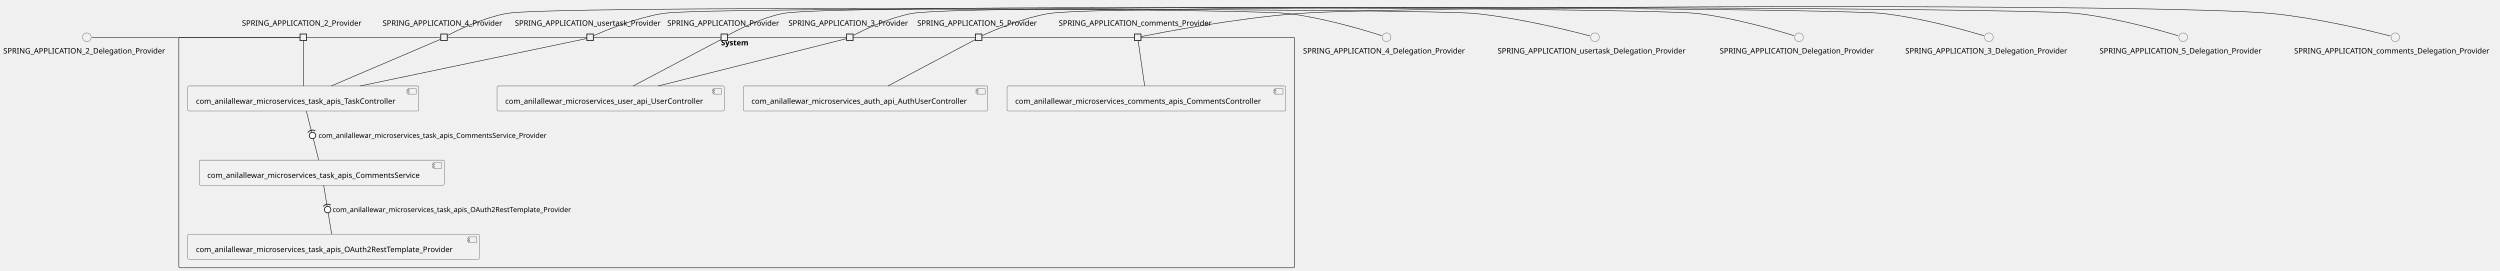
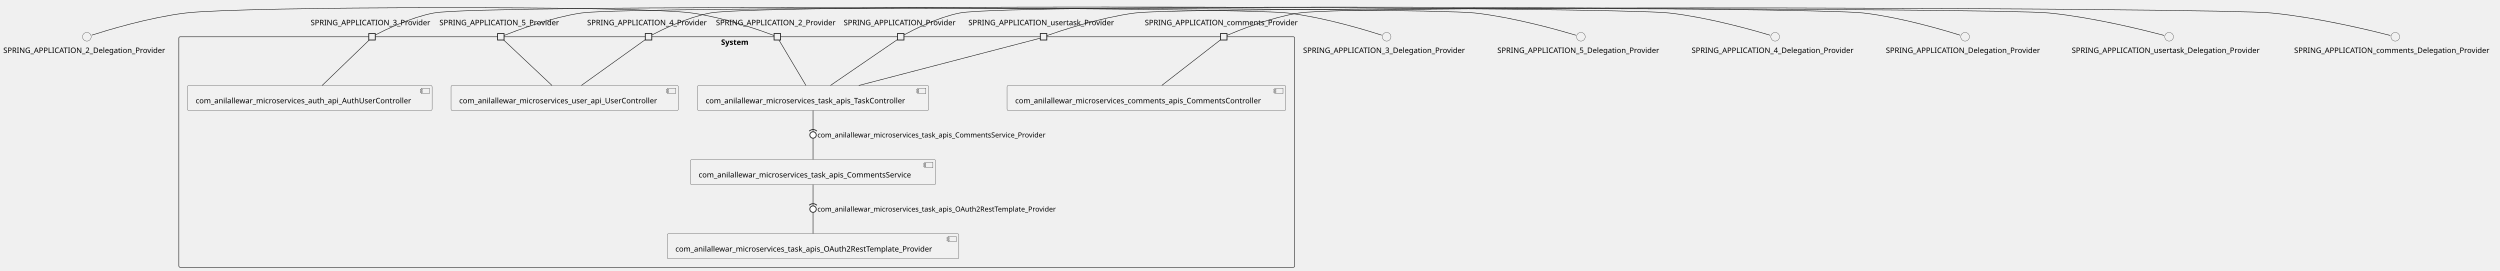
- <svg xmlns="http://www.w3.org/2000/svg" xmlns:xlink="http://www.w3.org/1999/xlink" contentStyleType="text/css" height="500px" preserveAspectRatio="none" style="width:4620px;height:500px;background:#FFFFFF;" version="1.1" viewBox="0 0 4620 500" width="4620px" zoomAndPan="magnify">
+ <svg xmlns="http://www.w3.org/2000/svg" xmlns:xlink="http://www.w3.org/1999/xlink" contentStyleType="text/css" height="499px" preserveAspectRatio="none" style="width:4620px;height:499px;background:#FFFFFF;" version="1.1" viewBox="0 0 4620 499" width="4620px" zoomAndPan="magnify">
  <defs />
  <g>
    <g id="cluster_System">
-       <rect fill="none" height="426" rx="2.5" ry="2.5" style="stroke:#181818;stroke-width:1.0;" width="2062" x="330.5" y="68.87" />
-       <text fill="#000000" font-family="sans-serif" font-size="14" font-weight="bold" lengthAdjust="spacing" textLength="58" x="1332.5" y="83.865">System</text>
+       <rect fill="none" height="426" rx="2.5" ry="2.5" style="stroke:#181818;stroke-width:1.0;" width="2062" x="330.5" y="67.95" />
+       <text fill="#000000" font-family="sans-serif" font-size="14" font-weight="bold" lengthAdjust="spacing" textLength="58" x="1332.5" y="82.945">System</text>
    </g>
    <g id="elem_com_anilallewar_microservices_auth_api_AuthUserController">
-       <a href="anilallewar-microservices-basics-spring-boot.repository#_CdVUivhyEe6-quB7LJP7NA" target="_top" title="anilallewar-microservices-basics-spring-boot.repository#_CdVUivhyEe6-quB7LJP7NA" xlink:actuate="onRequest" xlink:href="anilallewar-microservices-basics-spring-boot.repository#_CdVUivhyEe6-quB7LJP7NA" xlink:show="new" xlink:title="anilallewar-microservices-basics-spring-boot.repository#_CdVUivhyEe6-quB7LJP7NA" xlink:type="simple">
-         <rect fill="#F1F1F1" height="46.297" rx="2.5" ry="2.5" style="stroke:#181818;stroke-width:0.5;" width="452" x="1373.5" y="158.87" />
-         <rect fill="#F1F1F1" height="10" style="stroke:#181818;stroke-width:0.5;" width="15" x="1805.5" y="163.87" />
-         <rect fill="#F1F1F1" height="2" style="stroke:#181818;stroke-width:0.5;" width="4" x="1803.5" y="165.87" />
-         <rect fill="#F1F1F1" height="2" style="stroke:#181818;stroke-width:0.5;" width="4" x="1803.5" y="169.87" />
-         <text fill="#000000" font-family="sans-serif" font-size="14" lengthAdjust="spacing" textLength="412" x="1388.5" y="191.865">com_anilallewar_microservices_auth_api_AuthUserController</text>
+       <a href="anilallewar-microservices-basics-spring-boot.repository#_F6VC8Pk6Ee6Te5o0EQATFg" target="_top" title="anilallewar-microservices-basics-spring-boot.repository#_F6VC8Pk6Ee6Te5o0EQATFg" xlink:actuate="onRequest" xlink:href="anilallewar-microservices-basics-spring-boot.repository#_F6VC8Pk6Ee6Te5o0EQATFg" xlink:show="new" xlink:title="anilallewar-microservices-basics-spring-boot.repository#_F6VC8Pk6Ee6Te5o0EQATFg" xlink:type="simple">
+         <rect fill="#F1F1F1" height="46.297" rx="2.5" ry="2.5" style="stroke:#181818;stroke-width:0.5;" width="452" x="346.5" y="157.95" />
+         <rect fill="#F1F1F1" height="10" style="stroke:#181818;stroke-width:0.5;" width="15" x="778.5" y="162.95" />
+         <rect fill="#F1F1F1" height="2" style="stroke:#181818;stroke-width:0.5;" width="4" x="776.5" y="164.95" />
+         <rect fill="#F1F1F1" height="2" style="stroke:#181818;stroke-width:0.5;" width="4" x="776.5" y="168.95" />
+         <text fill="#000000" font-family="sans-serif" font-size="14" lengthAdjust="spacing" textLength="412" x="361.5" y="190.945">com_anilallewar_microservices_auth_api_AuthUserController</text>
      </a>
    </g>
    <g id="elem_com_anilallewar_microservices_comments_apis_CommentsController">
-       <a href="anilallewar-microservices-basics-spring-boot.repository#_CdVUivhyEe6-quB7LJP7NA" target="_top" title="anilallewar-microservices-basics-spring-boot.repository#_CdVUivhyEe6-quB7LJP7NA" xlink:actuate="onRequest" xlink:href="anilallewar-microservices-basics-spring-boot.repository#_CdVUivhyEe6-quB7LJP7NA" xlink:show="new" xlink:title="anilallewar-microservices-basics-spring-boot.repository#_CdVUivhyEe6-quB7LJP7NA" xlink:type="simple">
-         <rect fill="#F1F1F1" height="46.297" rx="2.5" ry="2.5" style="stroke:#181818;stroke-width:0.5;" width="515" x="1861" y="158.87" />
-         <rect fill="#F1F1F1" height="10" style="stroke:#181818;stroke-width:0.5;" width="15" x="2356" y="163.87" />
-         <rect fill="#F1F1F1" height="2" style="stroke:#181818;stroke-width:0.5;" width="4" x="2354" y="165.87" />
-         <rect fill="#F1F1F1" height="2" style="stroke:#181818;stroke-width:0.5;" width="4" x="2354" y="169.87" />
-         <text fill="#000000" font-family="sans-serif" font-size="14" lengthAdjust="spacing" textLength="475" x="1876" y="191.865">com_anilallewar_microservices_comments_apis_CommentsController</text>
+       <a href="anilallewar-microservices-basics-spring-boot.repository#_F6VC8Pk6Ee6Te5o0EQATFg" target="_top" title="anilallewar-microservices-basics-spring-boot.repository#_F6VC8Pk6Ee6Te5o0EQATFg" xlink:actuate="onRequest" xlink:href="anilallewar-microservices-basics-spring-boot.repository#_F6VC8Pk6Ee6Te5o0EQATFg" xlink:show="new" xlink:title="anilallewar-microservices-basics-spring-boot.repository#_F6VC8Pk6Ee6Te5o0EQATFg" xlink:type="simple">
+         <rect fill="#F1F1F1" height="46.297" rx="2.5" ry="2.5" style="stroke:#181818;stroke-width:0.5;" width="515" x="1861" y="157.95" />
+         <rect fill="#F1F1F1" height="10" style="stroke:#181818;stroke-width:0.5;" width="15" x="2356" y="162.95" />
+         <rect fill="#F1F1F1" height="2" style="stroke:#181818;stroke-width:0.5;" width="4" x="2354" y="164.95" />
+         <rect fill="#F1F1F1" height="2" style="stroke:#181818;stroke-width:0.5;" width="4" x="2354" y="168.95" />
+         <text fill="#000000" font-family="sans-serif" font-size="14" lengthAdjust="spacing" textLength="475" x="1876" y="190.945">com_anilallewar_microservices_comments_apis_CommentsController</text>
      </a>
    </g>
    <g id="elem_com_anilallewar_microservices_task_apis_CommentsService">
-       <a href="anilallewar-microservices-basics-spring-boot.repository#_CdVUivhyEe6-quB7LJP7NA" target="_top" title="anilallewar-microservices-basics-spring-boot.repository#_CdVUivhyEe6-quB7LJP7NA" xlink:actuate="onRequest" xlink:href="anilallewar-microservices-basics-spring-boot.repository#_CdVUivhyEe6-quB7LJP7NA" xlink:show="new" xlink:title="anilallewar-microservices-basics-spring-boot.repository#_CdVUivhyEe6-quB7LJP7NA" xlink:type="simple">
-         <rect fill="#F1F1F1" height="46.297" rx="2.5" ry="2.5" style="stroke:#181818;stroke-width:0.5;" width="453" x="368" y="295.87" />
-         <rect fill="#F1F1F1" height="10" style="stroke:#181818;stroke-width:0.5;" width="15" x="801" y="300.87" />
-         <rect fill="#F1F1F1" height="2" style="stroke:#181818;stroke-width:0.5;" width="4" x="799" y="302.87" />
-         <rect fill="#F1F1F1" height="2" style="stroke:#181818;stroke-width:0.5;" width="4" x="799" y="306.87" />
-         <text fill="#000000" font-family="sans-serif" font-size="14" lengthAdjust="spacing" textLength="413" x="383" y="328.865">com_anilallewar_microservices_task_apis_CommentsService</text>
+       <a href="anilallewar-microservices-basics-spring-boot.repository#_F6VC8Pk6Ee6Te5o0EQATFg" target="_top" title="anilallewar-microservices-basics-spring-boot.repository#_F6VC8Pk6Ee6Te5o0EQATFg" xlink:actuate="onRequest" xlink:href="anilallewar-microservices-basics-spring-boot.repository#_F6VC8Pk6Ee6Te5o0EQATFg" xlink:show="new" xlink:title="anilallewar-microservices-basics-spring-boot.repository#_F6VC8Pk6Ee6Te5o0EQATFg" xlink:type="simple">
+         <rect fill="#F1F1F1" height="46.297" rx="2.5" ry="2.5" style="stroke:#181818;stroke-width:0.5;" width="453" x="1276" y="294.95" />
+         <rect fill="#F1F1F1" height="10" style="stroke:#181818;stroke-width:0.5;" width="15" x="1709" y="299.95" />
+         <rect fill="#F1F1F1" height="2" style="stroke:#181818;stroke-width:0.5;" width="4" x="1707" y="301.95" />
+         <rect fill="#F1F1F1" height="2" style="stroke:#181818;stroke-width:0.5;" width="4" x="1707" y="305.95" />
+         <text fill="#000000" font-family="sans-serif" font-size="14" lengthAdjust="spacing" textLength="413" x="1291" y="327.945">com_anilallewar_microservices_task_apis_CommentsService</text>
      </a>
    </g>
    <g id="elem_com_anilallewar_microservices_task_apis_OAuth2RestTemplate_Provider">
-       <a href="anilallewar-microservices-basics-spring-boot.repository#_CdVUivhyEe6-quB7LJP7NA" target="_top" title="anilallewar-microservices-basics-spring-boot.repository#_CdVUivhyEe6-quB7LJP7NA" xlink:actuate="onRequest" xlink:href="anilallewar-microservices-basics-spring-boot.repository#_CdVUivhyEe6-quB7LJP7NA" xlink:show="new" xlink:title="anilallewar-microservices-basics-spring-boot.repository#_CdVUivhyEe6-quB7LJP7NA" xlink:type="simple">
-         <rect fill="#F1F1F1" height="46.297" rx="2.5" ry="2.5" style="stroke:#181818;stroke-width:0.5;" width="539" x="347" y="432.87" />
-         <rect fill="#F1F1F1" height="10" style="stroke:#181818;stroke-width:0.5;" width="15" x="866" y="437.87" />
-         <rect fill="#F1F1F1" height="2" style="stroke:#181818;stroke-width:0.5;" width="4" x="864" y="439.87" />
-         <rect fill="#F1F1F1" height="2" style="stroke:#181818;stroke-width:0.5;" width="4" x="864" y="443.87" />
-         <text fill="#000000" font-family="sans-serif" font-size="14" lengthAdjust="spacing" textLength="499" x="362" y="465.865">com_anilallewar_microservices_task_apis_OAuth2RestTemplate_Provider</text>
+       <a href="anilallewar-microservices-basics-spring-boot.repository#_F6VC8Pk6Ee6Te5o0EQATFg" target="_top" title="anilallewar-microservices-basics-spring-boot.repository#_F6VC8Pk6Ee6Te5o0EQATFg" xlink:actuate="onRequest" xlink:href="anilallewar-microservices-basics-spring-boot.repository#_F6VC8Pk6Ee6Te5o0EQATFg" xlink:show="new" xlink:title="anilallewar-microservices-basics-spring-boot.repository#_F6VC8Pk6Ee6Te5o0EQATFg" xlink:type="simple">
+         <rect fill="#F1F1F1" height="46.297" rx="2.5" ry="2.5" style="stroke:#181818;stroke-width:0.5;" width="539" x="1233" y="431.95" />
+         <rect fill="#F1F1F1" height="10" style="stroke:#181818;stroke-width:0.5;" width="15" x="1752" y="436.95" />
+         <rect fill="#F1F1F1" height="2" style="stroke:#181818;stroke-width:0.5;" width="4" x="1750" y="438.95" />
+         <rect fill="#F1F1F1" height="2" style="stroke:#181818;stroke-width:0.5;" width="4" x="1750" y="442.95" />
+         <text fill="#000000" font-family="sans-serif" font-size="14" lengthAdjust="spacing" textLength="499" x="1248" y="464.945">com_anilallewar_microservices_task_apis_OAuth2RestTemplate_Provider</text>
      </a>
    </g>
    <g id="elem_com_anilallewar_microservices_task_apis_TaskController">
-       <a href="anilallewar-microservices-basics-spring-boot.repository#_CdVUivhyEe6-quB7LJP7NA" target="_top" title="anilallewar-microservices-basics-spring-boot.repository#_CdVUivhyEe6-quB7LJP7NA" xlink:actuate="onRequest" xlink:href="anilallewar-microservices-basics-spring-boot.repository#_CdVUivhyEe6-quB7LJP7NA" xlink:show="new" xlink:title="anilallewar-microservices-basics-spring-boot.repository#_CdVUivhyEe6-quB7LJP7NA" xlink:type="simple">
-         <rect fill="#F1F1F1" height="46.297" rx="2.5" ry="2.5" style="stroke:#181818;stroke-width:0.5;" width="427" x="347" y="158.87" />
-         <rect fill="#F1F1F1" height="10" style="stroke:#181818;stroke-width:0.5;" width="15" x="754" y="163.87" />
-         <rect fill="#F1F1F1" height="2" style="stroke:#181818;stroke-width:0.5;" width="4" x="752" y="165.87" />
-         <rect fill="#F1F1F1" height="2" style="stroke:#181818;stroke-width:0.5;" width="4" x="752" y="169.87" />
-         <text fill="#000000" font-family="sans-serif" font-size="14" lengthAdjust="spacing" textLength="387" x="362" y="191.865">com_anilallewar_microservices_task_apis_TaskController</text>
+       <a href="anilallewar-microservices-basics-spring-boot.repository#_F6VC8Pk6Ee6Te5o0EQATFg" target="_top" title="anilallewar-microservices-basics-spring-boot.repository#_F6VC8Pk6Ee6Te5o0EQATFg" xlink:actuate="onRequest" xlink:href="anilallewar-microservices-basics-spring-boot.repository#_F6VC8Pk6Ee6Te5o0EQATFg" xlink:show="new" xlink:title="anilallewar-microservices-basics-spring-boot.repository#_F6VC8Pk6Ee6Te5o0EQATFg" xlink:type="simple">
+         <rect fill="#F1F1F1" height="46.297" rx="2.5" ry="2.5" style="stroke:#181818;stroke-width:0.5;" width="427" x="1289" y="157.95" />
+         <rect fill="#F1F1F1" height="10" style="stroke:#181818;stroke-width:0.5;" width="15" x="1696" y="162.95" />
+         <rect fill="#F1F1F1" height="2" style="stroke:#181818;stroke-width:0.5;" width="4" x="1694" y="164.95" />
+         <rect fill="#F1F1F1" height="2" style="stroke:#181818;stroke-width:0.5;" width="4" x="1694" y="168.95" />
+         <text fill="#000000" font-family="sans-serif" font-size="14" lengthAdjust="spacing" textLength="387" x="1304" y="190.945">com_anilallewar_microservices_task_apis_TaskController</text>
      </a>
    </g>
    <g id="elem_com_anilallewar_microservices_user_api_UserController">
-       <a href="anilallewar-microservices-basics-spring-boot.repository#_CdVUivhyEe6-quB7LJP7NA" target="_top" title="anilallewar-microservices-basics-spring-boot.repository#_CdVUivhyEe6-quB7LJP7NA" xlink:actuate="onRequest" xlink:href="anilallewar-microservices-basics-spring-boot.repository#_CdVUivhyEe6-quB7LJP7NA" xlink:show="new" xlink:title="anilallewar-microservices-basics-spring-boot.repository#_CdVUivhyEe6-quB7LJP7NA" xlink:type="simple">
-         <rect fill="#F1F1F1" height="46.297" rx="2.5" ry="2.5" style="stroke:#181818;stroke-width:0.5;" width="420" x="918.5" y="158.87" />
-         <rect fill="#F1F1F1" height="10" style="stroke:#181818;stroke-width:0.5;" width="15" x="1318.5" y="163.87" />
-         <rect fill="#F1F1F1" height="2" style="stroke:#181818;stroke-width:0.5;" width="4" x="1316.5" y="165.87" />
-         <rect fill="#F1F1F1" height="2" style="stroke:#181818;stroke-width:0.5;" width="4" x="1316.5" y="169.87" />
-         <text fill="#000000" font-family="sans-serif" font-size="14" lengthAdjust="spacing" textLength="380" x="933.5" y="191.865">com_anilallewar_microservices_user_api_UserController</text>
+       <a href="anilallewar-microservices-basics-spring-boot.repository#_F6VC8Pk6Ee6Te5o0EQATFg" target="_top" title="anilallewar-microservices-basics-spring-boot.repository#_F6VC8Pk6Ee6Te5o0EQATFg" xlink:actuate="onRequest" xlink:href="anilallewar-microservices-basics-spring-boot.repository#_F6VC8Pk6Ee6Te5o0EQATFg" xlink:show="new" xlink:title="anilallewar-microservices-basics-spring-boot.repository#_F6VC8Pk6Ee6Te5o0EQATFg" xlink:type="simple">
+         <rect fill="#F1F1F1" height="46.297" rx="2.5" ry="2.5" style="stroke:#181818;stroke-width:0.5;" width="420" x="833.5" y="157.95" />
+         <rect fill="#F1F1F1" height="10" style="stroke:#181818;stroke-width:0.5;" width="15" x="1233.5" y="162.95" />
+         <rect fill="#F1F1F1" height="2" style="stroke:#181818;stroke-width:0.5;" width="4" x="1231.5" y="164.95" />
+         <rect fill="#F1F1F1" height="2" style="stroke:#181818;stroke-width:0.5;" width="4" x="1231.5" y="168.95" />
+         <text fill="#000000" font-family="sans-serif" font-size="14" lengthAdjust="spacing" textLength="380" x="848.5" y="190.945">com_anilallewar_microservices_user_api_UserController</text>
      </a>
    </g>
-     <text fill="#000000" font-family="sans-serif" font-size="14" lengthAdjust="spacing" textLength="227" x="447" y="47.568">SPRING_APPLICATION_2_Provider</text>
-     <rect fill="#F1F1F1" height="12" style="stroke:#181818;stroke-width:1.5;" width="12" x="554.5" y="62.87" />
-     <text fill="#000000" font-family="sans-serif" font-size="14" lengthAdjust="spacing" textLength="227" x="1457" y="47.568">SPRING_APPLICATION_3_Provider</text>
-     <rect fill="#F1F1F1" height="12" style="stroke:#181818;stroke-width:1.5;" width="12" x="1564.5" y="62.87" />
-     <text fill="#000000" font-family="sans-serif" font-size="14" lengthAdjust="spacing" textLength="227" x="707" y="47.568">SPRING_APPLICATION_4_Provider</text>
-     <rect fill="#F1F1F1" height="12" style="stroke:#181818;stroke-width:1.5;" width="12" x="814.5" y="62.87" />
-     <text fill="#000000" font-family="sans-serif" font-size="14" lengthAdjust="spacing" textLength="227" x="1695" y="47.568">SPRING_APPLICATION_5_Provider</text>
-     <rect fill="#F1F1F1" height="12" style="stroke:#181818;stroke-width:1.5;" width="12" x="1802.5" y="62.87" />
-     <text fill="#000000" font-family="sans-serif" font-size="14" lengthAdjust="spacing" textLength="211" x="1233" y="47.568">SPRING_APPLICATION_Provider</text>
-     <rect fill="#F1F1F1" height="12" style="stroke:#181818;stroke-width:1.5;" width="12" x="1332.5" y="62.87" />
-     <text fill="#000000" font-family="sans-serif" font-size="14" lengthAdjust="spacing" textLength="292" x="1956.5" y="47.568">SPRING_APPLICATION_comments_Provider</text>
-     <rect fill="#F1F1F1" height="12" style="stroke:#181818;stroke-width:1.5;" width="12" x="2096.5" y="62.87" />
-     <text fill="#000000" font-family="sans-serif" font-size="14" lengthAdjust="spacing" textLength="278" x="951.5" y="47.568">SPRING_APPLICATION_usertask_Provider</text>
-     <rect fill="#F1F1F1" height="12" style="stroke:#181818;stroke-width:1.5;" width="12" x="1084.5" y="62.87" />
+     <text fill="#000000" font-family="sans-serif" font-size="14" lengthAdjust="spacing" textLength="227" x="1323" y="46.648">SPRING_APPLICATION_2_Provider</text>
+     <rect fill="#F1F1F1" height="12" style="stroke:#181818;stroke-width:1.5;" width="12" x="1430.5" y="61.95" />
+     <text fill="#000000" font-family="sans-serif" font-size="14" lengthAdjust="spacing" textLength="227" x="574" y="46.648">SPRING_APPLICATION_3_Provider</text>
+     <rect fill="#F1F1F1" height="12" style="stroke:#181818;stroke-width:1.5;" width="12" x="681.5" y="61.95" />
+     <text fill="#000000" font-family="sans-serif" font-size="14" lengthAdjust="spacing" textLength="227" x="1085" y="46.648">SPRING_APPLICATION_4_Provider</text>
+     <rect fill="#F1F1F1" height="12" style="stroke:#181818;stroke-width:1.5;" width="12" x="1192.5" y="61.95" />
+     <text fill="#000000" font-family="sans-serif" font-size="14" lengthAdjust="spacing" textLength="227" x="812" y="46.648">SPRING_APPLICATION_5_Provider</text>
+     <rect fill="#F1F1F1" height="12" style="stroke:#181818;stroke-width:1.5;" width="12" x="919.5" y="61.95" />
+     <text fill="#000000" font-family="sans-serif" font-size="14" lengthAdjust="spacing" textLength="211" x="1559" y="46.648">SPRING_APPLICATION_Provider</text>
+     <rect fill="#F1F1F1" height="12" style="stroke:#181818;stroke-width:1.5;" width="12" x="1658.5" y="61.95" />
+     <text fill="#000000" font-family="sans-serif" font-size="14" lengthAdjust="spacing" textLength="292" x="2115.5" y="46.648">SPRING_APPLICATION_comments_Provider</text>
+     <rect fill="#F1F1F1" height="12" style="stroke:#181818;stroke-width:1.5;" width="12" x="2255.5" y="61.95" />
+     <text fill="#000000" font-family="sans-serif" font-size="14" lengthAdjust="spacing" textLength="278" x="1789.5" y="46.648">SPRING_APPLICATION_usertask_Provider</text>
+     <rect fill="#F1F1F1" height="12" style="stroke:#181818;stroke-width:1.5;" width="12" x="1922.5" y="61.95" />
    <g id="elem_SPRING_APPLICATION_2_Delegation_Provider">
-       <ellipse cx="160.5" cy="68.87" fill="#F1F1F1" rx="8" ry="8" style="stroke:#181818;stroke-width:0.5;" />
-       <text fill="#000000" font-family="sans-serif" font-size="14" lengthAdjust="spacing" textLength="309" x="6" y="98.865">SPRING_APPLICATION_2_Delegation_Provider</text>
+       <ellipse cx="160.5" cy="67.95" fill="#F1F1F1" rx="8" ry="8" style="stroke:#181818;stroke-width:0.5;" />
+       <text fill="#000000" font-family="sans-serif" font-size="14" lengthAdjust="spacing" textLength="309" x="6" y="97.945">SPRING_APPLICATION_2_Delegation_Provider</text>
    </g>
    <g id="elem_SPRING_APPLICATION_3_Delegation_Provider">
-       <ellipse cx="3675.5" cy="68.87" fill="#F1F1F1" rx="8" ry="8" style="stroke:#181818;stroke-width:0.5;" />
-       <text fill="#000000" font-family="sans-serif" font-size="14" lengthAdjust="spacing" textLength="309" x="3521" y="98.865">SPRING_APPLICATION_3_Delegation_Provider</text>
+       <ellipse cx="2562.5" cy="67.95" fill="#F1F1F1" rx="8" ry="8" style="stroke:#181818;stroke-width:0.5;" />
+       <text fill="#000000" font-family="sans-serif" font-size="14" lengthAdjust="spacing" textLength="309" x="2408" y="97.945">SPRING_APPLICATION_3_Delegation_Provider</text>
    </g>
    <g id="elem_SPRING_APPLICATION_4_Delegation_Provider">
-       <ellipse cx="2562.5" cy="68.87" fill="#F1F1F1" rx="8" ry="8" style="stroke:#181818;stroke-width:0.5;" />
-       <text fill="#000000" font-family="sans-serif" font-size="14" lengthAdjust="spacing" textLength="309" x="2408" y="98.865">SPRING_APPLICATION_4_Delegation_Provider</text>
+       <ellipse cx="3280.5" cy="67.95" fill="#F1F1F1" rx="8" ry="8" style="stroke:#181818;stroke-width:0.5;" />
+       <text fill="#000000" font-family="sans-serif" font-size="14" lengthAdjust="spacing" textLength="309" x="3126" y="97.945">SPRING_APPLICATION_4_Delegation_Provider</text>
    </g>
    <g id="elem_SPRING_APPLICATION_5_Delegation_Provider">
-       <ellipse cx="4034.5" cy="68.87" fill="#F1F1F1" rx="8" ry="8" style="stroke:#181818;stroke-width:0.5;" />
-       <text fill="#000000" font-family="sans-serif" font-size="14" lengthAdjust="spacing" textLength="309" x="3880" y="98.865">SPRING_APPLICATION_5_Delegation_Provider</text>
+       <ellipse cx="2921.5" cy="67.95" fill="#F1F1F1" rx="8" ry="8" style="stroke:#181818;stroke-width:0.5;" />
+       <text fill="#000000" font-family="sans-serif" font-size="14" lengthAdjust="spacing" textLength="309" x="2767" y="97.945">SPRING_APPLICATION_5_Delegation_Provider</text>
    </g>
    <g id="elem_SPRING_APPLICATION_Delegation_Provider">
-       <ellipse cx="3324.5" cy="68.87" fill="#F1F1F1" rx="8" ry="8" style="stroke:#181818;stroke-width:0.5;" />
-       <text fill="#000000" font-family="sans-serif" font-size="14" lengthAdjust="spacing" textLength="293" x="3178" y="98.865">SPRING_APPLICATION_Delegation_Provider</text>
+       <ellipse cx="3631.5" cy="67.95" fill="#F1F1F1" rx="8" ry="8" style="stroke:#181818;stroke-width:0.5;" />
+       <text fill="#000000" font-family="sans-serif" font-size="14" lengthAdjust="spacing" textLength="293" x="3485" y="97.945">SPRING_APPLICATION_Delegation_Provider</text>
    </g>
    <g id="elem_SPRING_APPLICATION_comments_Delegation_Provider">
-       <ellipse cx="4426.5" cy="68.87" fill="#F1F1F1" rx="8" ry="8" style="stroke:#181818;stroke-width:0.5;" />
-       <text fill="#000000" font-family="sans-serif" font-size="14" lengthAdjust="spacing" textLength="374" x="4239.5" y="98.865">SPRING_APPLICATION_comments_Delegation_Provider</text>
+       <ellipse cx="4426.5" cy="67.95" fill="#F1F1F1" rx="8" ry="8" style="stroke:#181818;stroke-width:0.5;" />
+       <text fill="#000000" font-family="sans-serif" font-size="14" lengthAdjust="spacing" textLength="374" x="4239.5" y="97.945">SPRING_APPLICATION_comments_Delegation_Provider</text>
    </g>
    <g id="elem_SPRING_APPLICATION_usertask_Delegation_Provider">
-       <ellipse cx="2947.5" cy="68.87" fill="#F1F1F1" rx="8" ry="8" style="stroke:#181818;stroke-width:0.5;" />
-       <text fill="#000000" font-family="sans-serif" font-size="14" lengthAdjust="spacing" textLength="360" x="2767.5" y="98.865">SPRING_APPLICATION_usertask_Delegation_Provider</text>
+       <ellipse cx="4008.5" cy="67.95" fill="#F1F1F1" rx="8" ry="8" style="stroke:#181818;stroke-width:0.5;" />
+       <text fill="#000000" font-family="sans-serif" font-size="14" lengthAdjust="spacing" textLength="360" x="3828.5" y="97.945">SPRING_APPLICATION_usertask_Delegation_Provider</text>
    </g>
    <g id="link_SPRING_APPLICATION_2_Delegation_Provider_SPRING_APPLICATION_2_Provider">
-       <path d="M169.81,68.87 C222.73,68.87 511.66,68.87 554.25,68.87 " fill="none" id="SPRING_APPLICATION_2_Delegation_Provider-SPRING_APPLICATION_2_Provider" style="stroke:#181818;stroke-width:1.0;" />
+       <path d="M169.53,64.98 C195.97,56.46 275.68,32.03 344,23.95 C447.06,11.77 1175.17,9.94 1278,23.95 C1338.84,32.24 1409.28,57.64 1430.29,65.56 " fill="none" id="SPRING_APPLICATION_2_Delegation_Provider-SPRING_APPLICATION_2_Provider" style="stroke:#181818;stroke-width:1.0;" />
    </g>
    <g id="link_SPRING_APPLICATION_2_Provider_com_anilallewar_microservices_task_apis_TaskController">
-       <path d="M560.5,74.93 C560.5,89.52 560.5,132.33 560.5,158.85 " fill="none" id="SPRING_APPLICATION_2_Provider-com_anilallewar_microservices_task_apis_TaskController" style="stroke:#181818;stroke-width:1.0;" />
+       <path d="M1439.51,74.01 C1448.18,88.6 1473.64,131.41 1489.41,157.93 " fill="none" id="SPRING_APPLICATION_2_Provider-com_anilallewar_microservices_task_apis_TaskController" style="stroke:#181818;stroke-width:1.0;" />
    </g>
    <g id="link_SPRING_APPLICATION_3_Delegation_Provider_SPRING_APPLICATION_3_Provider">
-       <path d="M3666.22,66.02 C3638.27,57.61 3552.32,32.98 3479,24.87 C3379.94,13.91 1782.99,6.69 1685,24.87 C1641.66,32.91 1593.55,56.72 1576.72,65.53 " fill="none" id="SPRING_APPLICATION_3_Delegation_Provider-SPRING_APPLICATION_3_Provider" style="stroke:#181818;stroke-width:1.0;" />
+       <path d="M2553.47,64.98 C2527.03,56.46 2447.32,32.03 2379,23.95 C2291.99,13.66 888.14,7.97 802,23.95 C758.66,31.99 710.55,55.8 693.72,64.61 " fill="none" id="SPRING_APPLICATION_3_Delegation_Provider-SPRING_APPLICATION_3_Provider" style="stroke:#181818;stroke-width:1.0;" />
    </g>
-     <g id="link_SPRING_APPLICATION_3_Provider_com_anilallewar_microservices_user_api_UserController">
-       <path d="M1564.25,71.44 C1527.05,80.78 1332.47,129.65 1216.27,158.83 " fill="none" id="SPRING_APPLICATION_3_Provider-com_anilallewar_microservices_user_api_UserController" style="stroke:#181818;stroke-width:1.0;" />
+     <g id="link_SPRING_APPLICATION_3_Provider_com_anilallewar_microservices_auth_api_AuthUserController">
+       <path d="M682.26,74.01 C667.14,88.6 622.79,131.41 595.31,157.93 " fill="none" id="SPRING_APPLICATION_3_Provider-com_anilallewar_microservices_auth_api_AuthUserController" style="stroke:#181818;stroke-width:1.0;" />
    </g>
    <g id="link_SPRING_APPLICATION_4_Delegation_Provider_SPRING_APPLICATION_4_Provider">
-       <path d="M2553.47,65.9 C2527.03,57.38 2447.32,32.95 2379,24.87 C2299.39,15.46 1014.84,10.36 936,24.87 C892.1,32.95 843.29,56.95 826.53,65.66 " fill="none" id="SPRING_APPLICATION_4_Delegation_Provider-SPRING_APPLICATION_4_Provider" style="stroke:#181818;stroke-width:1.0;" />
+       <path d="M3271.22,65.1 C3243.27,56.69 3157.32,32.06 3084,23.95 C2986.21,13.14 1409.74,6 1313,23.95 C1269.66,31.99 1221.55,55.8 1204.72,64.61 " fill="none" id="SPRING_APPLICATION_4_Delegation_Provider-SPRING_APPLICATION_4_Provider" style="stroke:#181818;stroke-width:1.0;" />
    </g>
-     <g id="link_SPRING_APPLICATION_4_Provider_com_anilallewar_microservices_task_apis_TaskController">
-       <path d="M814.07,72.61 C786.66,84.32 677.95,130.73 612.09,158.84 " fill="none" id="SPRING_APPLICATION_4_Provider-com_anilallewar_microservices_task_apis_TaskController" style="stroke:#181818;stroke-width:1.0;" />
+     <g id="link_SPRING_APPLICATION_4_Provider_com_anilallewar_microservices_user_api_UserController">
+       <path d="M1192.23,73.44 C1172.69,87.43 1111.95,130.93 1074.41,157.81 " fill="none" id="SPRING_APPLICATION_4_Provider-com_anilallewar_microservices_user_api_UserController" style="stroke:#181818;stroke-width:1.0;" />
    </g>
    <g id="link_SPRING_APPLICATION_5_Delegation_Provider_SPRING_APPLICATION_5_Provider">
-       <path d="M4025.22,66.02 C3997.27,57.61 3911.32,32.98 3838,24.87 C3733.14,13.27 2043.11,7.79 1939,24.87 C1889.22,33.04 1832.84,57.63 1814.56,66.03 " fill="none" id="SPRING_APPLICATION_5_Delegation_Provider-SPRING_APPLICATION_5_Provider" style="stroke:#181818;stroke-width:1.0;" />
+       <path d="M2912.22,65.1 C2884.27,56.69 2798.32,32.06 2725,23.95 C2633.89,13.87 1165.73,10.88 1075,23.95 C1017.69,32.21 951.73,57.41 931.62,65.45 " fill="none" id="SPRING_APPLICATION_5_Delegation_Provider-SPRING_APPLICATION_5_Provider" style="stroke:#181818;stroke-width:1.0;" />
    </g>
-     <g id="link_SPRING_APPLICATION_5_Provider_com_anilallewar_microservices_auth_api_AuthUserController">
-       <path d="M1802.47,73.07 C1779.11,85.48 1693.29,131.06 1641.01,158.82 " fill="none" id="SPRING_APPLICATION_5_Provider-com_anilallewar_microservices_auth_api_AuthUserController" style="stroke:#181818;stroke-width:1.0;" />
+     <g id="link_SPRING_APPLICATION_5_Provider_com_anilallewar_microservices_user_api_UserController">
+       <path d="M930.88,74.01 C946.39,88.6 991.89,131.41 1020.09,157.93 " fill="none" id="SPRING_APPLICATION_5_Provider-com_anilallewar_microservices_user_api_UserController" style="stroke:#181818;stroke-width:1.0;" />
    </g>
    <g id="link_SPRING_APPLICATION_Delegation_Provider_SPRING_APPLICATION_Provider">
-       <path d="M3315.22,65.9 C3288.04,57.38 3206.11,32.94 3136,24.87 C3042.78,14.13 1539.1,6.91 1447,24.87 C1405.9,32.89 1360.69,56.49 1344.6,65.41 " fill="none" id="SPRING_APPLICATION_Delegation_Provider-SPRING_APPLICATION_Provider" style="stroke:#181818;stroke-width:1.0;" />
+       <path d="M3622.22,64.98 C3595.04,56.46 3513.11,32.02 3443,23.95 C3350.89,13.34 1865.04,6.34 1774,23.95 C1732.56,31.96 1686.91,55.57 1670.66,64.49 " fill="none" id="SPRING_APPLICATION_Delegation_Provider-SPRING_APPLICATION_Provider" style="stroke:#181818;stroke-width:1.0;" />
    </g>
-     <g id="link_SPRING_APPLICATION_Provider_com_anilallewar_microservices_user_api_UserController">
-       <path d="M1332.44,73.07 C1308.97,85.48 1222.74,131.06 1170.21,158.82 " fill="none" id="SPRING_APPLICATION_Provider-com_anilallewar_microservices_user_api_UserController" style="stroke:#181818;stroke-width:1.0;" />
+     <g id="link_SPRING_APPLICATION_Provider_com_anilallewar_microservices_task_apis_TaskController">
+       <path d="M1658.35,73.17 C1638.35,86.87 1574.21,130.82 1534.72,157.87 " fill="none" id="SPRING_APPLICATION_Provider-com_anilallewar_microservices_task_apis_TaskController" style="stroke:#181818;stroke-width:1.0;" />
    </g>
    <g id="link_SPRING_APPLICATION_comments_Delegation_Provider_SPRING_APPLICATION_comments_Provider">
-       <path d="M4417.41,66.48 C4386.69,58.55 4283.83,33.12 4197,24.87 C3998.34,6 2600.02,10.28 2401,24.87 C2282.41,33.56 2139.43,61.44 2108.56,67.64 " fill="none" id="SPRING_APPLICATION_comments_Delegation_Provider-SPRING_APPLICATION_comments_Provider" style="stroke:#181818;stroke-width:1.0;" />
+       <path d="M4417.41,65.56 C4386.69,57.63 4283.83,32.2 4197,23.95 C4097.67,14.51 2499.62,8.77 2401,23.95 C2347.79,32.14 2287.04,56.94 2267.73,65.22 " fill="none" id="SPRING_APPLICATION_comments_Delegation_Provider-SPRING_APPLICATION_comments_Provider" style="stroke:#181818;stroke-width:1.0;" />
    </g>
    <g id="link_SPRING_APPLICATION_comments_Provider_com_anilallewar_microservices_comments_apis_CommentsController">
-       <path d="M2103.23,74.93 C2105.33,89.52 2111.5,132.33 2115.33,158.85 " fill="none" id="SPRING_APPLICATION_comments_Provider-com_anilallewar_microservices_comments_apis_CommentsController" style="stroke:#181818;stroke-width:1.0;" />
+       <path d="M2255.36,73.72 C2236.97,87.99 2181.51,131.04 2147.09,157.75 " fill="none" id="SPRING_APPLICATION_comments_Provider-com_anilallewar_microservices_comments_apis_CommentsController" style="stroke:#181818;stroke-width:1.0;" />
    </g>
    <g id="link_SPRING_APPLICATION_usertask_Delegation_Provider_SPRING_APPLICATION_usertask_Provider">
-       <path d="M2938.27,66.37 C2908,58.31 2808.86,33.08 2725,24.87 C2642.06,16.75 1307.29,11.75 1225,24.87 C1173.81,33.03 1115.63,57.63 1096.76,66.03 " fill="none" id="SPRING_APPLICATION_usertask_Delegation_Provider-SPRING_APPLICATION_usertask_Provider" style="stroke:#181818;stroke-width:1.0;" />
+       <path d="M3999.27,65.45 C3969,57.39 3869.86,32.16 3786,23.95 C3692.67,14.81 2191.02,12.07 2098,23.95 C2032.56,32.31 1956.27,58.11 1934.55,65.78 " fill="none" id="SPRING_APPLICATION_usertask_Delegation_Provider-SPRING_APPLICATION_usertask_Provider" style="stroke:#181818;stroke-width:1.0;" />
    </g>
    <g id="link_SPRING_APPLICATION_usertask_Provider_com_anilallewar_microservices_task_apis_TaskController">
-       <path d="M1084.18,71.19 C1042.66,79.89 806.33,129.38 665.73,158.83 " fill="none" id="SPRING_APPLICATION_usertask_Provider-com_anilallewar_microservices_task_apis_TaskController" style="stroke:#181818;stroke-width:1.0;" />
+       <path d="M1922.48,70.52 C1886.63,79.86 1699.09,128.73 1587.1,157.91 " fill="none" id="SPRING_APPLICATION_usertask_Provider-com_anilallewar_microservices_task_apis_TaskController" style="stroke:#181818;stroke-width:1.0;" />
    </g>
    <g id="link_com_anilallewar_microservices_task_apis_TaskController_com_anilallewar_microservices_task_apis_CommentsService">
-       <path d="M566.11,205.16 C572.41,230.18 582.57,270.52 588.88,295.54 " fill="none" id="com_anilallewar_microservices_task_apis_TaskController-com_anilallewar_microservices_task_apis_CommentsService" style="stroke:#181818;stroke-width:1.0;" />
-       <text fill="#000000" font-family="sans-serif" font-size="13" lengthAdjust="spacing" textLength="447" x="588.5" y="254.937">com_anilallewar_microservices_task_apis_CommentsService_Provider</text>
-       <path d="M582.621,241.766 A10,10 0 0 0 568.907 245.22" fill="none" style="stroke:#181818;stroke-width:1.5;" />
-       <ellipse cx="577.491" cy="250.35" fill="#FFFFFF" rx="6" ry="6" style="stroke:#181818;stroke-width:1.5;" />
+       <path d="M1502.5,204.24 C1502.5,229.26 1502.5,269.6 1502.5,294.62 " fill="none" id="com_anilallewar_microservices_task_apis_TaskController-com_anilallewar_microservices_task_apis_CommentsService" style="stroke:#181818;stroke-width:1.0;" />
+       <text fill="#000000" font-family="sans-serif" font-size="13" lengthAdjust="spacing" textLength="447" x="1510.5" y="254.017">com_anilallewar_microservices_task_apis_CommentsService_Provider</text>
+       <path d="M1509.571,242.359 A10,10 0 0 0 1495.429 242.359" fill="none" style="stroke:#181818;stroke-width:1.5;" />
+       <ellipse cx="1502.5" cy="249.43" fill="#FFFFFF" rx="6" ry="6" style="stroke:#181818;stroke-width:1.5;" />
    </g>
    <g id="link_com_anilallewar_microservices_task_apis_CommentsService_com_anilallewar_microservices_task_apis_OAuth2RestTemplate_Provider">
-       <path d="M598.13,342.16 C602.21,367.18 608.78,407.52 612.86,432.54 " fill="none" id="com_anilallewar_microservices_task_apis_CommentsService-com_anilallewar_microservices_task_apis_OAuth2RestTemplate_Provider" style="stroke:#181818;stroke-width:1.0;" />
-       <text fill="#000000" font-family="sans-serif" font-size="13" lengthAdjust="spacing" textLength="465" x="614.5" y="391.937">com_anilallewar_microservices_task_apis_OAuth2RestTemplate_Provider</text>
-       <path d="M611.337,379.234 A10,10 0 0 0 597.379 381.508" fill="none" style="stroke:#181818;stroke-width:1.5;" />
-       <ellipse cx="605.495" cy="387.35" fill="#FFFFFF" rx="6" ry="6" style="stroke:#181818;stroke-width:1.5;" />
+       <path d="M1502.5,341.24 C1502.5,366.26 1502.5,406.6 1502.5,431.62 " fill="none" id="com_anilallewar_microservices_task_apis_CommentsService-com_anilallewar_microservices_task_apis_OAuth2RestTemplate_Provider" style="stroke:#181818;stroke-width:1.0;" />
+       <text fill="#000000" font-family="sans-serif" font-size="13" lengthAdjust="spacing" textLength="465" x="1510.5" y="391.017">com_anilallewar_microservices_task_apis_OAuth2RestTemplate_Provider</text>
+       <path d="M1509.571,379.359 A10,10 0 0 0 1495.429 379.359" fill="none" style="stroke:#181818;stroke-width:1.5;" />
+       <ellipse cx="1502.5" cy="386.43" fill="#FFFFFF" rx="6" ry="6" style="stroke:#181818;stroke-width:1.5;" />
    </g>
  </g>
</svg>
